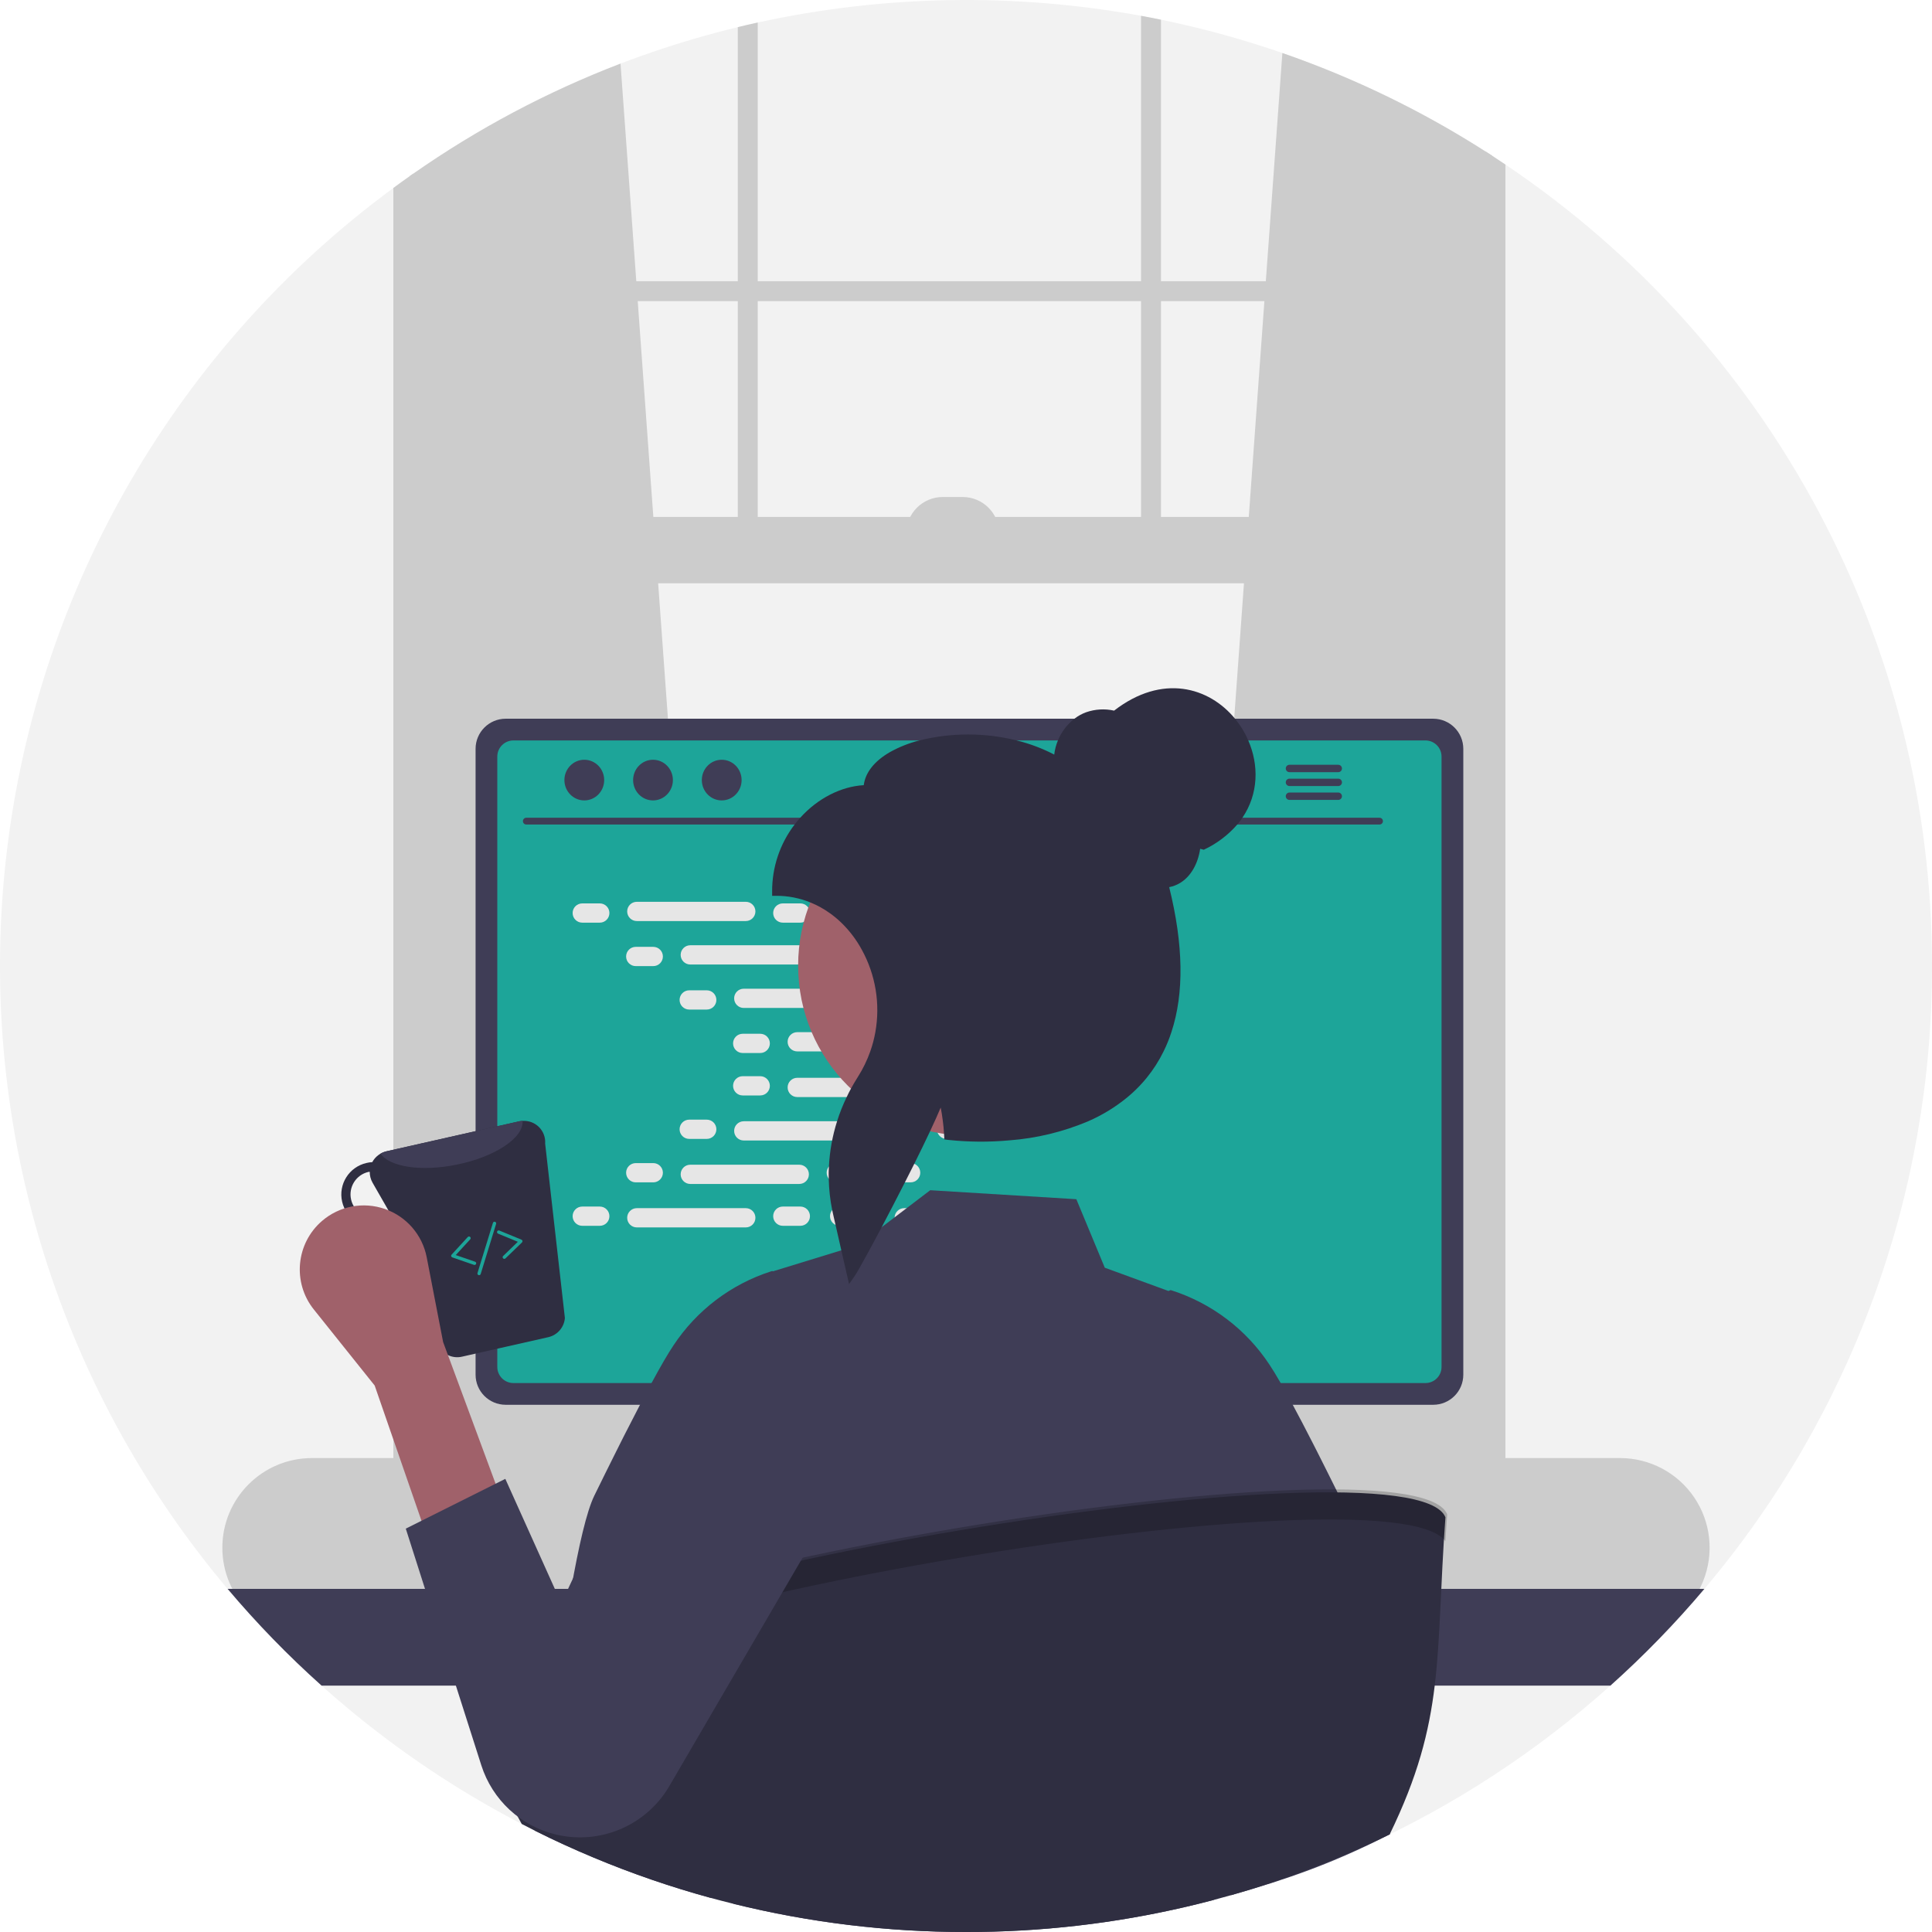
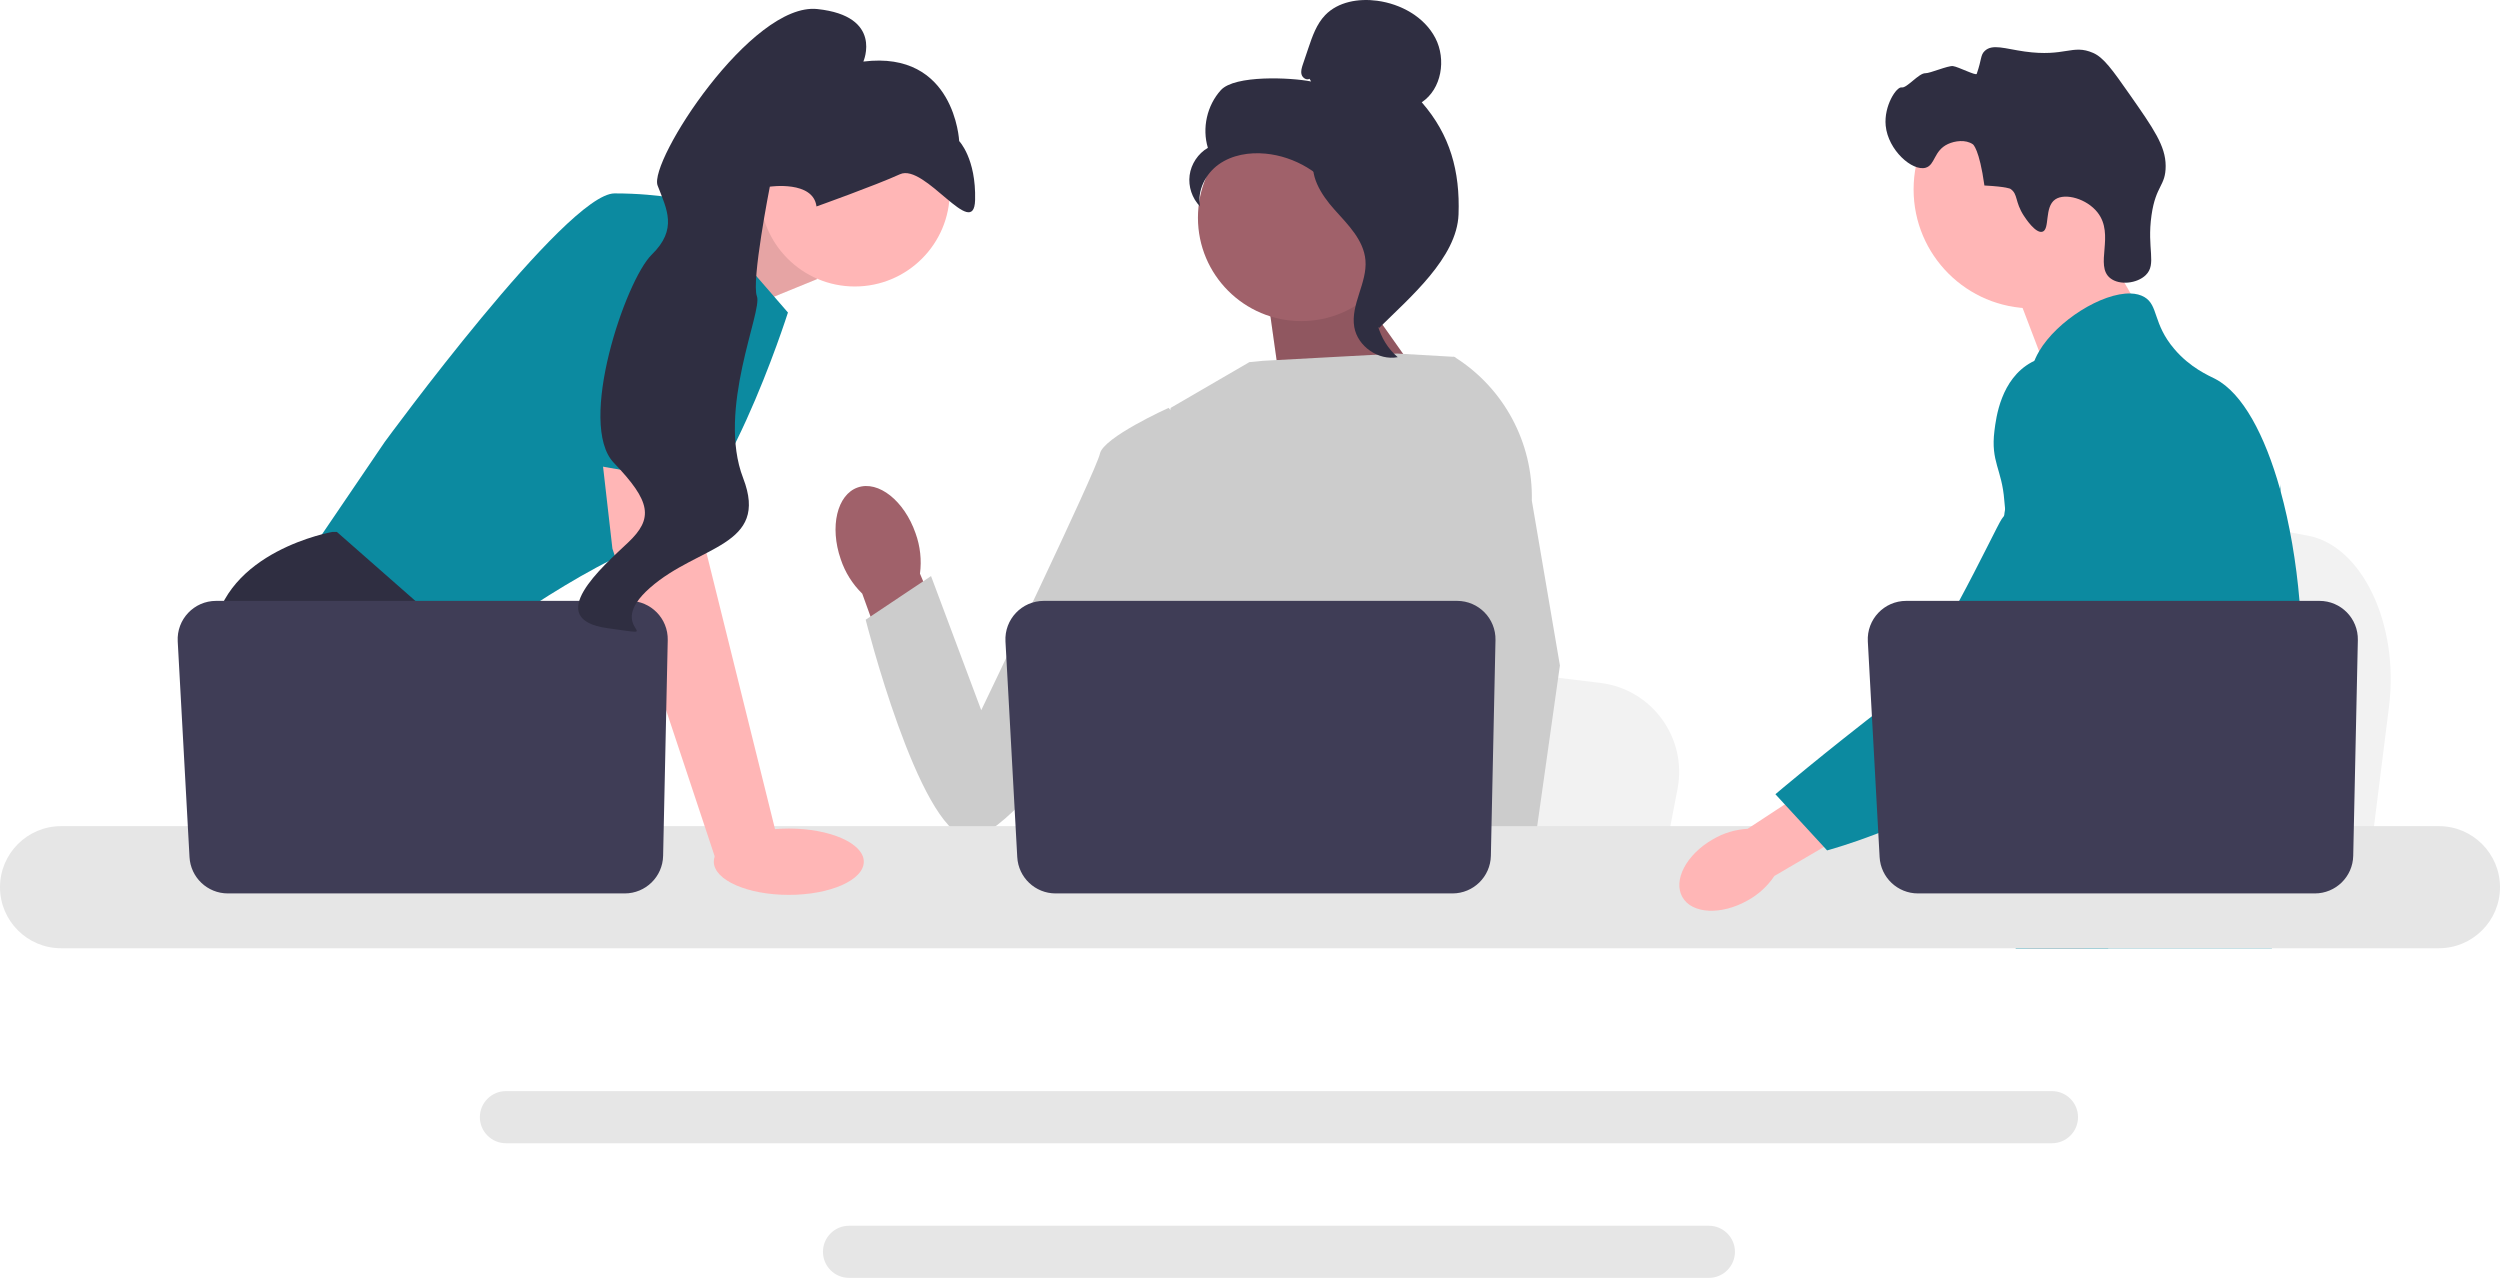
- <svg xmlns="http://www.w3.org/2000/svg" data-name="Layer 1" width="578" height="578" viewBox="0 0 578 578">
-   <path d="M889,450a287.861,287.861,0,0,1-68.09,186.34c-1.6,1.9-3.23,3.77-4.89,5.63a290.588,290.588,0,0,1-67.49,55.99q-8.67,5.205-17.72,9.81c-.61.31-1.23.62-1.84.92-.73.37-1.47.73-2.21,1.09A286.159,286.159,0,0,1,679.24,728q-2.55.72-5.11,1.4a288.588,288.588,0,0,1-65.84,9.49c-1.16.03-2.3.05-3.4.07-.39.01-.77.02-1.15.02-1.25.01-2.49.02-3.74.02a289.271,289.271,0,0,1-69.54-8.43q-3.42-.84-6.81-1.77a285.473,285.473,0,0,1-34.97-12.03q-9-3.75-17.68-8.09c-1.31-.66-2.62-1.32-3.91-2-.55-.27-1.09-.56-1.63-.84a290.458,290.458,0,0,1-81.65-64.06c-1.6-1.79-3.17-3.61-4.72-5.44a289.025,289.025,0,0,1,49.59-419.1c1.64-1.21,3.29-2.41,4.96-3.58q.495-.345.99-.69a286.753,286.753,0,0,1,97.1-43.85c1.98-.49,3.96-.95,5.96-1.38a291.798,291.798,0,0,1,114.68-2.01c1.99.37,3.98.75,5.96,1.16a287.281,287.281,0,0,1,97.1,39.43c.66.42,1.32.84,1.98,1.28,1.33.86,2.66,1.74,3.97,2.63A288.686,288.686,0,0,1,889,450Z" transform="translate(-311 -161)" fill="#f2f2f2" />
-   <path d="M527,599.51l-92.37,8.2-.99.09V213.66q.495-.345.99-.69a288.323,288.323,0,0,1,62.01-32.94l4.72,65.1.43,5.96,4.67,64.56L507.9,335.51l18.93,261.7Z" transform="translate(-311 -161)" fill="#ccc" />
-   <path d="M755.43,206.32c.66.42,1.32.84,1.98,1.28V607.8l-1.98-.18-91.37-8.11.17-2.3L683.16,335.51l1.44-19.86,4.67-64.56.43-5.96,4.95-68.27A287.687,287.687,0,0,1,755.43,206.32Z" transform="translate(-311 -161)" fill="#ccc" />
-   <path d="M755.43,206.32V613.26c0,7.81-5.38,14.16-12,14.16H446.63c-5.48,0-10.13-4.36-11.54-10.31a16.108,16.108,0,0,1-.46-3.85V212.97q-.495.345-.99.69c-1.67,1.17-3.32,2.37-4.96,3.58V613.26a22.919,22.919,0,0,0,6.18,16,17.06,17.06,0,0,0,7.78,4.66,15.118,15.118,0,0,0,3.99.53h296.8a15.249,15.249,0,0,0,4-.53c7.98-2.15,13.95-10.59,13.95-20.66V210.23c-1.31-.89-2.64-1.77-3.97-2.63C756.75,207.16,756.09,206.74,755.43,206.32Z" transform="translate(-311 -161)" fill="#ccc" />
-   <rect x="120.655" y="84.134" width="326.752" height="5.959" fill="#ccc" />
-   <path d="M531.73,169.12c1.98-.49,3.96-.95,5.96-1.38V329.55h-5.96Z" transform="translate(-311 -161)" fill="#ccc" />
-   <path d="M652.37,165.73c1.99.37,3.98.75,5.96,1.16V329.55h-5.96Z" transform="translate(-311 -161)" fill="#ccc" />
-   <path d="M795.65,597.21H404.34a26.82,26.82,0,0,0,0,53.64H795.65a26.76,26.76,0,0,0,20.12-9.11,27.096,27.096,0,0,0,3.02-4.18,25.54,25.54,0,0,0,1.75-3.56,26.803,26.803,0,0,0-24.89-36.79Z" transform="translate(-311 -161)" fill="#ccc" />
-   <rect x="122.642" y="154.649" width="324.766" height="19.863" fill="#ccc" />
-   <path d="M282.045,148.69h5.959a10.925,10.925,0,0,1,10.925,10.925v0a0,0,0,0,1,0,0h-27.809a0,0,0,0,1,0,0v0a10.925,10.925,0,0,1,10.925-10.925Z" fill="#ccc" />
-   <path d="M820.91,636.34a289.004,289.004,0,0,1-28.12,28.95H407.21a289.004,289.004,0,0,1-28.12-28.95Z" transform="translate(-311 -161)" fill="#3f3d56" />
-   <path d="M632.28,536.07H567.36a3.175,3.175,0,0,0-1.03.16,3.448,3.448,0,0,0-2.43,3.3V642.09h71.85V539.53A3.463,3.463,0,0,0,632.28,536.07Zm-24.57,50.6a7.531,7.531,0,0,1-1.56,4.6,7.665,7.665,0,0,1-13.78-4.6v-11.9a7.67,7.67,0,0,1,15.34,0Z" transform="translate(-311 -161)" fill="#2f2e41" />
-   <path d="M563.68,638.81v9.89a1.94,1.94,0,0,0,1.93,1.94h68.43a1.946,1.946,0,0,0,1.93-1.94v-9.89Z" transform="translate(-311 -161)" fill="#3f3d56" />
-   <path d="M739.78,376.02H462.28a9.011,9.011,0,0,0-9,8.99V572.27a9.007,9.007,0,0,0,9,9h277.5a9.007,9.007,0,0,0,9-9V385.01A9.012,9.012,0,0,0,739.78,376.02Z" transform="translate(-311 -161)" fill="#3f3d56" />
-   <path d="M737.46,382.52H464.59a4.82,4.82,0,0,0-4.81,4.82V569.96a4.818,4.818,0,0,0,4.81,4.81H737.46a4.818,4.818,0,0,0,4.81-4.81V387.34A4.821,4.821,0,0,0,737.46,382.52Z" transform="translate(-311 -161)" fill="#1da599" />
-   <path d="M687.24,650.48l-2.52-11.97a2.992,2.992,0,0,0-1.86-2.17,2.894,2.894,0,0,0-1.06-.2H524.49a2.895,2.895,0,0,0-1.06.2,2.993,2.993,0,0,0-1.86,2.17l-2.52,11.97a2.987,2.987,0,0,0,2.92,3.6H684.31a2.948,2.948,0,0,0,2.32-1.11A2.985,2.985,0,0,0,687.24,650.48Z" transform="translate(-311 -161)" fill="#2f2e41" />
-   <rect x="214.643" y="477.296" width="5" height="3" rx="0.488" fill="#3f3d56" />
-   <rect x="224.643" y="477.296" width="5" height="3" rx="0.488" fill="#3f3d56" />
-   <rect x="234.643" y="477.296" width="5" height="3" rx="0.488" fill="#3f3d56" />
-   <rect x="244.643" y="477.296" width="5" height="3" rx="0.488" fill="#3f3d56" />
-   <rect x="254.643" y="477.296" width="5" height="3" rx="0.488" fill="#3f3d56" />
-   <rect x="264.643" y="477.296" width="5" height="3" rx="0.488" fill="#3f3d56" />
-   <rect x="274.643" y="477.296" width="5" height="3" rx="0.488" fill="#3f3d56" />
-   <rect x="284.643" y="477.296" width="5" height="3" rx="0.488" fill="#3f3d56" />
-   <rect x="294.643" y="477.296" width="5" height="3" rx="0.488" fill="#3f3d56" />
-   <rect x="304.643" y="477.296" width="5" height="3" rx="0.488" fill="#3f3d56" />
-   <rect x="314.643" y="477.296" width="5" height="3" rx="0.488" fill="#3f3d56" />
-   <rect x="324.643" y="477.296" width="5" height="3" rx="0.488" fill="#3f3d56" />
-   <rect x="334.643" y="477.296" width="5" height="3" rx="0.488" fill="#3f3d56" />
-   <rect x="344.643" y="477.296" width="5" height="3" rx="0.488" fill="#3f3d56" />
-   <rect x="354.643" y="477.296" width="5" height="3" rx="0.488" fill="#3f3d56" />
-   <rect x="364.643" y="477.296" width="5" height="3" rx="0.488" fill="#3f3d56" />
-   <rect x="214.525" y="482.296" width="5" height="3" rx="0.488" fill="#3f3d56" />
-   <rect x="224.525" y="482.296" width="5" height="3" rx="0.488" fill="#3f3d56" />
-   <rect x="234.525" y="482.296" width="5" height="3" rx="0.488" fill="#3f3d56" />
-   <rect x="244.525" y="482.296" width="5" height="3" rx="0.488" fill="#3f3d56" />
-   <rect x="254.525" y="482.296" width="5" height="3" rx="0.488" fill="#3f3d56" />
-   <rect x="264.525" y="482.296" width="5" height="3" rx="0.488" fill="#3f3d56" />
-   <rect x="274.525" y="482.296" width="5" height="3" rx="0.488" fill="#3f3d56" />
-   <rect x="284.525" y="482.296" width="5" height="3" rx="0.488" fill="#3f3d56" />
-   <rect x="294.525" y="482.296" width="5" height="3" rx="0.488" fill="#3f3d56" />
-   <rect x="304.525" y="482.296" width="5" height="3" rx="0.488" fill="#3f3d56" />
-   <rect x="314.525" y="482.296" width="5" height="3" rx="0.488" fill="#3f3d56" />
-   <rect x="324.525" y="482.296" width="5" height="3" rx="0.488" fill="#3f3d56" />
-   <rect x="334.525" y="482.296" width="5" height="3" rx="0.488" fill="#3f3d56" />
-   <rect x="344.525" y="482.296" width="5" height="3" rx="0.488" fill="#3f3d56" />
-   <rect x="354.525" y="482.296" width="5" height="3" rx="0.488" fill="#3f3d56" />
-   <rect x="364.525" y="482.296" width="5" height="3" rx="0.488" fill="#3f3d56" />
-   <rect x="262.525" y="488.296" width="40" height="3" rx="0.488" fill="#3f3d56" />
-   <path d="M723.748,407.677H468.425a1.016,1.016,0,0,1,0-2.031H723.748a1.016,1.016,0,0,1,0,2.031Z" transform="translate(-311 -161)" fill="#3f3d56" />
-   <ellipse cx="174.805" cy="233.379" rx="5.95" ry="6.083" fill="#3f3d56" />
-   <ellipse cx="195.361" cy="233.379" rx="5.95" ry="6.083" fill="#3f3d56" />
-   <ellipse cx="215.917" cy="233.379" rx="5.95" ry="6.083" fill="#3f3d56" />
-   <path d="M711.37,389.8h-14.6a1.105,1.105,0,0,0,0,2.21h14.6a1.105,1.105,0,0,0,0-2.21Z" transform="translate(-311 -161)" fill="#3f3d56" />
-   <path d="M711.37,393.95h-14.6a1.105,1.105,0,0,0,0,2.21h14.6a1.105,1.105,0,0,0,0-2.21Z" transform="translate(-311 -161)" fill="#3f3d56" />
-   <path d="M711.37,398.1h-14.6a1.105,1.105,0,0,0,0,2.21h14.6a1.105,1.105,0,0,0,0-2.21Z" transform="translate(-311 -161)" fill="#3f3d56" />
-   <rect x="171.314" y="270.273" width="11.006" height="5.76" rx="2.88" fill="#e6e6e6" />
-   <rect x="231.314" y="270.273" width="11.006" height="5.76" rx="2.88" fill="#e6e6e6" />
-   <rect x="248.314" y="270.273" width="11.006" height="5.76" rx="2.88" fill="#e6e6e6" />
-   <rect x="187.634" y="269.793" width="38.366" height="5.76" rx="2.88" fill="#e6e6e6" />
-   <rect x="267.634" y="269.793" width="38.366" height="5.76" rx="2.88" fill="#e6e6e6" />
-   <rect x="187.314" y="283.273" width="11.006" height="5.76" rx="2.88" fill="#e6e6e6" />
-   <rect x="247.314" y="283.273" width="11.006" height="5.76" rx="2.88" fill="#e6e6e6" />
-   <rect x="264.314" y="283.273" width="11.006" height="5.76" rx="2.88" fill="#e6e6e6" />
-   <rect x="203.634" y="282.793" width="38.366" height="5.76" rx="2.88" fill="#e6e6e6" />
-   <rect x="283.634" y="282.793" width="38.366" height="5.76" rx="2.88" fill="#e6e6e6" />
-   <rect x="203.314" y="296.273" width="11.006" height="5.76" rx="2.88" fill="#e6e6e6" />
-   <rect x="263.314" y="296.273" width="11.006" height="5.76" rx="2.88" fill="#e6e6e6" />
-   <rect x="280.314" y="296.273" width="11.006" height="5.76" rx="2.88" fill="#e6e6e6" />
-   <rect x="219.634" y="295.793" width="38.366" height="5.76" rx="2.88" fill="#e6e6e6" />
-   <rect x="299.634" y="295.793" width="38.366" height="5.76" rx="2.88" fill="#e6e6e6" />
-   <rect x="219.314" y="309.273" width="11.006" height="5.76" rx="2.88" fill="#e6e6e6" />
-   <rect x="279.314" y="309.273" width="11.006" height="5.76" rx="2.88" fill="#e6e6e6" />
-   <rect x="296.314" y="309.273" width="11.006" height="5.76" rx="2.88" fill="#e6e6e6" />
-   <rect x="235.634" y="308.793" width="38.366" height="5.76" rx="2.88" fill="#e6e6e6" />
-   <rect x="231.314" y="360.967" width="11.006" height="5.76" rx="2.88" fill="#e6e6e6" />
-   <rect x="248.314" y="360.967" width="11.006" height="5.76" rx="2.88" fill="#e6e6e6" />
-   <rect x="267.634" y="361.447" width="38.366" height="5.76" rx="2.88" fill="#e6e6e6" />
-   <rect x="171.314" y="360.967" width="11.006" height="5.76" rx="2.88" fill="#e6e6e6" />
-   <rect x="187.634" y="361.447" width="38.366" height="5.76" rx="2.88" fill="#e6e6e6" />
-   <rect x="187.314" y="347.967" width="11.006" height="5.76" rx="2.88" fill="#e6e6e6" />
-   <rect x="247.314" y="347.967" width="11.006" height="5.76" rx="2.88" fill="#e6e6e6" />
-   <rect x="264.314" y="347.967" width="11.006" height="5.76" rx="2.88" fill="#e6e6e6" />
-   <rect x="203.634" y="348.447" width="38.366" height="5.76" rx="2.88" fill="#e6e6e6" />
-   <rect x="203.314" y="334.967" width="11.006" height="5.76" rx="2.88" fill="#e6e6e6" />
-   <rect x="263.314" y="334.967" width="11.006" height="5.76" rx="2.88" fill="#e6e6e6" />
-   <rect x="280.314" y="334.967" width="11.006" height="5.76" rx="2.88" fill="#e6e6e6" />
-   <rect x="219.634" y="335.447" width="38.366" height="5.76" rx="2.88" fill="#e6e6e6" />
-   <rect x="219.314" y="321.967" width="11.006" height="5.76" rx="2.88" fill="#e6e6e6" />
-   <rect x="279.314" y="321.967" width="11.006" height="5.76" rx="2.88" fill="#e6e6e6" />
-   <rect x="296.314" y="321.967" width="11.006" height="5.76" rx="2.88" fill="#e6e6e6" />
-   <rect x="235.634" y="322.447" width="38.366" height="5.76" rx="2.88" fill="#e6e6e6" />
-   <path d="M726.81,709.77c-.61.31-1.23.62-1.84.92-15.8,7.9-28.44,12.39-45.73,17.31-1.46-16.3-2.87-44.95-4.24-62.71-.36-4.61-.72-8.48-1.07-11.21a15.182,15.182,0,0,0-.88-4.25l.06,4.25.15,11.21.87,64.11a288.588,288.588,0,0,1-65.84,9.49c-1.16.03-2.3.05-3.4.07-.39.01-.77.02-1.15.02-1.25.01-2.49.02-3.74.02a289.271,289.271,0,0,1-69.54-8.43c.49-16.13.98-44.46,1.45-65.28.1-4.07.19-7.86.29-11.21.19-7.16.39-12.32.58-14.05a4.361,4.361,0,0,0-.39.97,97.154,97.154,0,0,0-1.89,13.08c-.35,3.35-.7,7.14-1.05,11.21-1.86,21.63-3.8,51.04-5.8,63.51a285.473,285.473,0,0,1-34.97-12.03q-9-3.75-17.68-8.09c1.1-7.2,2.25-15.27,3.43-23.64.92-6.49,1.87-13.16,2.84-19.75,1.5-10.18,3.04-20.16,4.6-28.95,2.28-12.84,4.62-23.16,6.94-27.9,2.2-4.5,4.4-8.94,6.53-13.19.74-1.49,1.48-2.96,2.2-4.39.17-.34.34-.67.51-1,1.53-3.01,3.01-5.89,4.42-8.59,1.21-2.31,2.36-4.49,3.45-6.5,2.64-4.88,4.88-8.77,6.54-11.23a55.257,55.257,0,0,1,29.28-22.21l.3-.08.21.09,20.45-6.28,2.99-.92,2.01-.62,7.08-5.39,3.85-2.93,3.61-2.75,7.06-5.37,43.71,2.69,8.51,20.49,19.06,6.97.33-.15.29-.12.3.08a55.306,55.306,0,0,1,29.28,22.21c.94,1.41,2.08,3.27,3.37,5.52,1.1,1.91,2.3,4.09,3.6,6.5,1.85,3.43,3.87,7.3,6.01,11.49.47.92.95,1.86,1.43,2.81q1.335,2.64,2.71,5.39c2.13,4.25,4.33,8.69,6.53,13.2,1.91,3.91,3.84,11.95,5.74,22.18,1.57,8.5,3.13,18.52,4.64,28.95,1.98,13.52-.13,29.71,1.66,42.15C726.58,708.23,726.7,709,726.81,709.77Z" transform="translate(-311 -161)" fill="#3f3d56" />
-   <circle cx="289.615" cy="288.888" r="50.836" fill="#a0616a" />
-   <path d="M684.45,382.52a26.608,26.608,0,0,0-3.97-6.5c-7.72-9.43-21.76-13.58-36.17-2.42a15.279,15.279,0,0,0-8.35.48,12.91,12.91,0,0,0-3.52,1.94,15.97,15.97,0,0,0-4.94,6.5,15.522,15.522,0,0,0-1.1,4.23,50.565,50.565,0,0,0-11.23-4.23,60.34,60.34,0,0,0-29.13,0,36.544,36.544,0,0,0-8.78,3.48c-4.68,2.7-7.37,6.11-7.85,9.9-6.75.38-13.77,3.93-19,9.75-.59.65-1.16,1.33-1.69,2.03A32.709,32.709,0,0,0,542,427.73V429h1.27a26.87,26.87,0,0,1,10.15,1.98,27.585,27.585,0,0,1,5.89,3.25,28.764,28.764,0,0,1,3.37,2.8,33.483,33.483,0,0,1,6.12,8.05,37.459,37.459,0,0,1,4.08,24.71,36.2,36.2,0,0,1-1.52,5.76,37.584,37.584,0,0,1-3.71,7.63c-.06.09-.11.18-.17.27-.67,1.07-1.31,2.16-1.91,3.26-.45.82-.87,1.66-1.26,2.5a51.957,51.957,0,0,0-2.88,7.24,53.586,53.586,0,0,0-2.44,13.54c-.07,1.22-.09,2.44-.05,3.66a51.979,51.979,0,0,0,1.03,9.36c.09.42.18.83.27,1.25l.73,3.19,1.73,7.61,1.2,5.24,1.11,4.86,1.64-2.35c.56-.8,1.97-3.26,3.86-6.74,1.25-2.27,2.7-4.98,4.27-7.94,2.19-4.15,4.59-8.78,6.94-13.4.95-1.87,1.89-3.73,2.8-5.55,1.72-3.45,3.34-6.78,4.73-9.74,1.28-2.73,2.37-5.15,3.18-7.09.25,1.27.46,2.56.62,3.86.18,1.32.31,2.66.38,4,.02.2.03.41.04.61l.04.82.01.24,1.06.14a93.022,93.022,0,0,0,18.4.14h.01a74.862,74.862,0,0,0,23.56-5.71,49.257,49.257,0,0,0,11.8-7.24,41.3,41.3,0,0,0,4.66-4.52c.36-.41.71-.82,1.05-1.24a41.125,41.125,0,0,0,5.05-7.9,41.802,41.802,0,0,0,2.34-5.76c3.84-11.63,3.62-26.14-.66-43.38a9.923,9.923,0,0,0,3.27-1.26c3.14-1.89,5.32-5.64,6-10.22l1.08.29a30.104,30.104,0,0,0,10.01-7.54,24.115,24.115,0,0,0,1.54-2.03C687.58,398.45,687.62,389.81,684.45,382.52Z" transform="translate(-311 -161)" fill="#2f2e41" />
-   <polygon points="206.32 475.296 214.817 442.504 222.32 470.8 206.32 475.296" opacity="0.2" />
-   <path d="M743.43,614.93c-3.04,41.88.11,60.32-16.67,94.85A286.159,286.159,0,0,1,679.24,728q-2.55.72-5.11,1.4a288.588,288.588,0,0,1-65.84,9.49c-1.16.03-2.3.05-3.4.07-.39.01-.77.02-1.15.02-1.25.01-2.49.02-3.74.02a289.271,289.271,0,0,1-69.54-8.43q-3.42-.84-6.81-1.77a285.473,285.473,0,0,1-34.97-12.03q-9-3.75-17.68-8.09c-1.31-.66-2.62-1.32-3.91-2-6.63-11.66-10.4-25.84-10.48-42.88C461.2,634.44,733.29,589.61,743.43,614.93Z" transform="translate(-311 -161)" fill="#2f2e41" />
-   <path d="M743.422,622.102c.155-2.593.329-5.271.531-8.06-10.14-25.32-282.23,19.51-286.82,48.87.013,2.692.128,5.304.321,7.855C468.57,641.789,727.059,599.181,743.422,622.102Z" transform="translate(-311 -161)" opacity="0.2" />
-   <path d="M474.096,503.152a6.365,6.365,0,0,0-6.753-6.816,5.854,5.854,0,0,0-1.005.126l-39.762,8.983a6.548,6.548,0,0,0-4.209,3.235,8.184,8.184,0,0,0-1.727.251,9.661,9.661,0,0,0,4.271,18.845,9.794,9.794,0,0,0,3.895-1.884l13.474,37.941a6.329,6.329,0,0,0,6.941,3.046l25.849-5.842A6.416,6.416,0,0,0,480,555.32Zm-49.781,21.923a6.91,6.91,0,0,1-3.078-13.474c.126-.031.251,0,.377-.031a6.506,6.506,0,0,0,.848,3.266l4.931,8.606A6.505,6.505,0,0,1,424.314,525.074Z" transform="translate(-311 -161)" fill="#2f2e41" />
-   <path d="M467.343,496.336c.377,5.025-8.229,10.804-19.755,13.097-10.585,2.167-20.07.659-22.739-3.298a6.025,6.025,0,0,1,1.728-.691l39.762-8.983A5.854,5.854,0,0,1,467.343,496.336Z" transform="translate(-311 -161)" fill="#3f3d56" />
-   <path d="M439.843,623.905,462.177,612.738l-18.611-50.251-4.905-25.342a19.161,19.161,0,0,0-31.282-10.907h0a19.161,19.161,0,0,0-2.493,26.518l18.207,22.759Z" transform="translate(-311 -161)" fill="#a0616a" />
-   <path d="M462.177,603.433l-29.778,14.889,22.599,70.809A30.977,30.977,0,0,0,477.333,709.847h0a30.977,30.977,0,0,0,33.737-14.197l59.925-102.714a31.62,31.62,0,0,0-10.196-42.982h0a31.62,31.62,0,0,0-45.296,12.765l-36.576,77.936Z" transform="translate(-311 -161)" fill="#3f3d56" />
-   <path d="M452.967,539.441a.496.496,0,0,1-.163-.027l-6.501-2.238a.499.499,0,0,1-.206-.811l4.835-5.265a.5.5,0,1,1,.736.676l-4.319,4.702,5.779,1.99a.5.5,0,0,1-.163.973Z" transform="translate(-311 -161)" fill="#1da599" />
-   <path d="M461.878,537.617a.5.5,0,0,1-.348-.859l4.395-4.249-5.903-2.433a.5.5,0,1,1,.381-.924l6.609,2.724a.5.5,0,0,1,.157.821l-4.943,4.779A.5.5,0,0,1,461.878,537.617Z" transform="translate(-311 -161)" fill="#1da599" />
-   <path d="M454.332,542.5a.482.482,0,0,1-.147-.022.5.5,0,0,1-.331-.625l4.615-15a.5.5,0,0,1,.956.295l-4.615,15A.5.5,0,0,1,454.332,542.5Z" transform="translate(-311 -161)" fill="#1da599" />
+ <svg xmlns="http://www.w3.org/2000/svg" width="866.81" height="443.068" viewBox="0 0 866.81 443.068">
+   <path d="M828.335,244.952l-2.715,21.622-6.739,53.704h-135.383c1.057-12.037,2.502-29.362,4.046-48.065,.152-1.868,.312-3.748,.464-5.639,3.872-47.014,8.108-100.216,8.108-100.216l17.799,3.316,34.532,6.421,14.071,2.615,37.681,7.017c18.787,3.491,31.71,30.693,28.135,59.226Z" fill="#f2f2f2" />
+   <polygon points="725.93 79.358 742.579 108.492 710.58 131.169 696.93 95.358 725.93 79.358" fill="#ffb6b6" />
+   <circle cx="704.735" cy="65.675" r="41.244" fill="#ffb6b6" />
+   <path d="M701.774,74.896c-3.275-4.984-1.99-7.591-4.731-9.423-0-0-1.103-.737-8.999-1.157h0c-1.768-12.724-3.975-14.267-3.975-14.267-2.543-1.778-6.318-1.201-8.666-.113-4.966,2.3-4.391,7.269-7.735,8.22-4.619,1.314-13.024-6.092-13.852-14.569-.675-6.915,3.78-13.631,5.547-13.276,1.752,.352,5.947-5.003,8.212-4.92,1.547,.056,7.867-2.691,9.567-2.476,1.857,.235,7.978,3.429,8.234,2.699,1.773-5.072,1.252-6.479,2.756-7.93,2.665-2.571,7.026-.781,13.866,.181,14.074,1.978,16.531-2.663,23.743,.483,3.644,1.589,6.692,5.874,12.641,14.38,8.319,11.895,12.479,17.842,12.506,24.779,.027,7.074-3.398,6.625-4.903,17.098-1.675,11.658,1.884,16.989-2.004,20.777-3.005,2.927-9.113,3.622-12.322,1.053-5.494-4.399,1.696-15.012-4.384-22.767-3.732-4.76-11.238-6.878-14.676-4.525-3.888,2.66-1.746,10.469-4.48,11.21-2.341,.634-5.772-4.588-6.343-5.457Z" fill="#2f2e41" />
+   <path d="M797.85,237.338c-1.15,19.67-5.72,25.88-7.32,49.11-.35,5.1-.56,11.02-.56,18.08,0,1.8,.01,3.54,.01,5.24,0,3.62-.069,7.04-.49,10.51-.319,2.77-.869,5.56-1.779,8.5h-88.83c-.01-.02-.01-.04-.021-.06-.52-2.26-.85-4.42-1.1-6.49-.08-.66-.15-1.31-.21-1.95-.08-.75-.15-1.49-.22-2.22-.271-2.91-.54-5.66-1.181-8.29-.859-3.63-2.42-7.05-5.62-10.35-1.31-1.35-2.619-2.4-3.899-3.32-.25-.17-.49-.34-.74-.51-3.54-2.43-6.89-4.18-9.79-9.14-.05-.07-.09-.15-.13-.22-.5-.87-1.8-3.15-2.74-6.19-.99-3.16-1.59-7.13-.51-11.19,2.57-9.62,12.09-10.58,19.87-20.3,.84-1.05,1.67-2.21,2.46-3.5,3.52-5.72,4.47-10.76,5.59-16.75,.18-.97,.34-1.93,.47-2.86,.101-.7,.19-1.39,.261-2.07,.619-5.71,.319-10.63-.41-15.03-2.38-14.41-9.4-23.33-4.44-36.26,1.561-4.06,3.771-7.11,6-9.72,4.72-5.53,9.57-9.12,8.73-16.26-.851-7.2-6.311-8.19-6.92-14.48-.311-3.18,.729-6.53,2.68-9.82v-.01c6.24-10.59,21.82-20.34,31.72-20.03,1.83,.05,3.45,.46,4.8,1.25,4.891,2.88,2.851,9.17,10.341,17.99,5.569,6.55,11.869,9.17,14.26,10.41,9.47,4.94,17.17,19.51,22.399,38.14,.04,.14,.08,.28,.12,.43,3.23,11.67,5.511,24.92,6.641,38.36,.479,5.69,.76,11.41,.819,17.07,.051,4.52-.05,8.44-.26,11.93Z" fill="#0c8aa0" />
+   <g>
+     <polygon points="731.331 304.728 729.52 309.768 728.38 312.927 725.74 320.278 722.68 328.778 703.01 328.778 706.31 320.278 707.84 316.318 710.38 309.768 714.64 298.768 731.331 304.728" fill="#ffb6b6" />
+     <path d="M790.84,167.827c-.05,.65-.12,1.37-.19,2.15-.779,7.94-2.62,22.15-5.31,38.36-1.42,8.55-3.08,17.66-4.95,26.71-4.02,19.53-9.02,38.76-14.67,51.4-1.01,2.28-2.05,4.34-3.11,6.16-.81,1.39-1.66,2.76-2.55,4.11-2.88,4.43-6.11,8.63-9.46,12.55-.13,.17-.28,.33-.43,.5-.54,.64-1.101,1.27-1.66,1.9-2.74,3.09-5.54,5.97-8.25,8.61-3.3,3.22-6.48,6.07-9.33,8.5h-31.94l-.13-.06-4.6-2.04s1.31-1.54,3.5-4.45c.45-.59,.93-1.24,1.45-1.95,.64-.87,1.33-1.83,2.069-2.87,1.54-2.18,3.29-4.74,5.17-7.64,3.641-5.61,7.79-12.51,11.98-20.5,.48-.93,.97-1.87,1.46-2.82,.01-.03,.03-.06,.04-.09,.83-1.62,1.65-3.29,2.47-4.99,6.95-14.46,8.94-26.46,9.511-30.35,.8-5.5,1.909-13.19,1.609-21.65-.2-5.58-1.01-11.48-2.939-17.34v-.01c-.4-1.23-.851-2.46-1.36-3.68-.91-2.19-1.99-4.35-3.271-6.48-5.649-9.38-10.239-9.77-13.89-19.99-1.08-3.03-3.53-9.87-2.78-17.09v-.01c.091-.89,.24-1.79,.44-2.69v-.01c.05-.25,.12-.51,.19-.76,.569-2.21,1.51-4.4,2.939-6.48,2.79-4.04,6.6-6.44,10.01-7.87l.011-.01c3.939-1.64,7.34-1.99,8-2.05,14.609-1.3,25.939,10.98,32.13,17.69,2.39,2.59,4.58,4.76,6.58,6.53,15.569,13.9,19.84,5.02,20.949,.43,.17-.71,.261-1.32,.311-1.72Z" fill="#0c8aa0" />
+     <path d="M790.89,167.308c0,.05-.01,.22-.05,.5,.02-.15,.03-.3,.04-.44,0-.03,0-.05,.01-.06Z" fill="#0c8aa0" />
+   </g>
+   <path d="M711.47,378.318H175.42c-4.98,0-9.04,4.05-9.04,9.03,0,4.99,4.06,9.04,9.04,9.04H711.47c4.979,0,9.03-4.05,9.03-9.04,0-4.98-4.051-9.03-9.03-9.03Z" fill="#e6e6e6" />
+   <path d="M592.51,424.998H294.37c-4.98,0-9.03,4.05-9.03,9.03s4.05,9.04,9.03,9.04h298.14c4.98,0,9.04-4.06,9.04-9.04s-4.06-9.03-9.04-9.03Z" fill="#e6e6e6" />
+   <polygon points="235.069 81.275 268.853 67.057 283.344 96.762 247.842 111.253 235.069 81.275" fill="#ffb6b6" />
+   <polygon points="235.069 81.275 268.853 67.057 283.344 96.762 247.842 111.253 235.069 81.275" opacity=".1" />
+   <path d="M239.872,69.955l33.328,38.4s-23.185,73.177-46.369,79.698-65.932,38.4-65.932,38.4l-53.615-34.777,26.083-38.4s63.034-86.218,79.698-86.218c16.664,0,26.807,2.898,26.807,2.898Z" fill="#0c8aa0" />
+   <path d="M194.843,320.278H117.261l-4.905-6.557-20.026-26.771-4.608-6.158s-17.389-31.879-13.766-60.86c3.623-28.981,41.298-35.502,41.298-35.502h1.55l46.123,40.53-2.753,37.719,14.606,24.272,20.062,33.328Z" fill="#2f2e41" />
+   <polygon points="133.15 320.278 112.356 320.278 112.356 289.486 133.15 320.278" fill="#2f2e41" />
+   <path d="M581.644,273.532l-2.587,13.418-6.419,33.328h-128.958c1.007-7.47,2.384-18.222,3.854-29.829,.145-1.159,.297-2.326,.442-3.499,3.688-29.177,7.723-62.193,7.723-62.193l16.954,2.058,32.893,3.985,13.404,1.623,35.893,4.354c17.896,2.166,30.205,19.048,26.8,36.755Z" fill="#f2f2f2" />
+   <path d="M764.144,320.278h-69.945c1.065-1.253,1.666-1.978,1.666-1.978l20.968-3.463,43.203-7.129s1.971,5.093,4.108,12.571Z" fill="#2f2e41" />
+   <polygon points="467.455 95.766 497.873 138.784 444.814 140.369 439.119 99.942 467.455 95.766" fill="#a0616a" />
+   <polygon points="467.455 95.766 497.873 138.784 444.814 140.369 439.119 99.942 467.455 95.766" opacity=".1" />
+   <path id="uuid-ae755ff6-bb09-410e-86b1-7d1b81a37005-72" d="M317.446,184.896c-3.903-11.259-12.876-18.372-20.041-15.887-7.165,2.485-9.808,13.625-5.902,24.888,1.499,4.52,4.058,8.616,7.464,11.945l17.14,47.497,22.117-8.518-19.245-45.919c.615-4.724,.089-9.526-1.533-14.005Z" fill="#a0616a" />
+   <path d="M523.347,162.977l-.042,43.841-4.079,16.193-8.39,33.306-6.108,30.633-4.55,22.822-1.623,8.151c-1.224,.819-2.442,1.601-3.659,2.355h-105.976c-6.021-3.615-9.39-6.427-9.39-6.427,0,0,1.666-1.565,3.572-4.079,3.217-4.246,7.108-11.201,4.724-17.845-.5-1.391-.63-3.086-.478-4.977,.971-12.476,14.056-33.574,14.056-33.574l-2.71-31.314-1.188-13.722,8.378-66.91,27.307-15.874,4.714-.456,46.536-2.514,19.234,1.108,.877,.239,18.794,39.045Z" fill="#ccc" />
+   <g>
+     <polygon points="525.414 320.278 502.229 320.278 501.208 309.772 501.186 309.562 507.75 309.113 524.827 307.947 525.124 314.235 525.356 319.061 525.414 320.278" fill="#ffb6b6" />
+     <path d="M531.121,173.576l9.739,57.143-7.948,56.23-1.239,8.752-2.188,15.454-.674,4.753,.022,.514,.167,3.855h-27.532l-1.014-10.506-.087-.942-2.072-21.518-.036-.362-4.398-45.63,8.622-32.98,.638-2.427v-.007l3.751-56.469-2.905-25.663-.029-.239c.058,.036,.109,.073,.167,.109,.152,.094,.304,.188,.449,.29,16.925,10.737,27.01,29.575,26.568,49.644Z" fill="#ccc" />
+   </g>
+   <path d="M415.748,152.379l-10.587-10.951s-22.664,10.218-23.794,15.886c-1.13,5.669-41.146,88.926-41.146,88.926l-17.41-46.499-22.662,15.13s18.184,72.192,35.19,75.581,74.002-85.446,74.002-85.446l6.408-52.628Z" fill="#ccc" />
+   <path d="M845.64,286.447H21.16c-11.67,0-21.16,9.5-21.16,21.17s9.49,21.16,21.16,21.16H845.64c11.67,0,21.17-9.49,21.17-21.16s-9.5-21.17-21.17-21.17Z" fill="#e6e6e6" />
+   <path d="M518.522,221.94l-1.603,74.802c-.155,7.241-6.07,13.03-13.312,13.03h-137.603c-7.071,0-12.91-5.528-13.296-12.589l-4.089-74.802c-.417-7.628,5.656-14.042,13.296-14.042h143.295c7.466,0,13.472,6.137,13.312,13.601Z" fill="#3f3d56" />
+   <circle cx="296.385" cy="66.41" r="32.922" fill="#ffb6b6" />
+   <polygon points="241.321 152.551 244.944 191.675 269.578 290.935 248.296 298.394 212.34 190.226 207.374 146.755 241.321 152.551" fill="#ffb6b6" />
+   <path d="M231.522,221.94l-1.603,74.802c-.155,7.241-6.07,13.03-13.312,13.03H79.004c-7.071,0-12.91-5.528-13.296-12.589l-4.089-74.802c-.417-7.628,5.656-14.042,13.296-14.042H218.21c7.466,0,13.472,6.137,13.312,13.601Z" fill="#3f3d56" />
+   <ellipse cx="273.5" cy="298.778" rx="26" ry="11.5" fill="#ffb6b6" />
+   <path d="M190.242,158.532l14.853-79.158s41.298-5.796,42.747,7.97-1.035,81.042-1.035,81.042l-56.564-9.853Z" fill="#0c8aa0" />
+   <path d="M283.095,71.586s20.365-7.268,28.956-11.179c8.591-3.911,25.657,23.366,26.037,8.96,.38-14.406-5.518-20.447-5.518-20.447,0,0-1.473-31.515-33.223-27.575,0,0,6.984-15.767-15.941-18.205-22.925-2.438-58.589,52.921-55.395,61.194,3.194,8.273,7.023,15.113-2.039,23.959-9.062,8.846-26.03,58.769-13.12,72.203,12.91,13.434,13.758,19.264,4.912,27.621-8.846,8.358-29.754,26.53-7.147,29.685,22.607,3.155-2.068,.799,14.786-14.026,16.854-14.825,41.447-14.219,32.265-38.005-9.183-23.785,6.771-57.869,4.775-63.04-1.996-5.171,4.473-38.005,4.473-38.005,0,0,15.055-2.212,16.181,6.86Z" fill="#2f2e41" />
+   <g>
+     <circle cx="451.191" cy="75.499" r="35.838" fill="#a0616a" />
+     <path d="M454.051,27.317c-1.037,.605-2.426-.311-2.759-1.464-.333-1.154,.055-2.379,.439-3.516l1.934-5.727c1.371-4.062,2.827-8.266,5.797-11.357,4.483-4.666,11.607-5.853,18.02-4.993,8.236,1.104,16.362,5.564,20.191,12.939,3.829,7.375,2.199,17.665-4.72,22.266,9.862,11.303,13.3,23.901,12.757,38.892-.543,14.991-16.879,28.788-27.533,39.348-2.379-1.442-4.542-8.201-3.234-10.656,1.308-2.455-.566-5.3,1.054-7.561,1.62-2.262,2.976,1.34,1.338-.909-1.034-1.419,3.001-4.684,1.464-5.533-7.432-4.108-9.903-13.371-14.571-20.465-5.63-8.556-15.265-14.35-25.462-15.312-5.617-.53-11.55,.43-16.154,3.691-4.604,3.261-7.585,9.089-6.517,14.629-2.765-2.808-4.141-6.922-3.622-10.828,.519-3.906,2.922-7.518,6.325-9.506-2.069-6.841-.297-14.711,4.505-20.005,4.802-5.294,24.28-4.392,31.291-2.999l-.542-.93Z" fill="#2f2e41" />
+     <path d="M455.14,53.475c9.285,1.002,15.989,9.045,21.65,16.473,3.263,4.281,6.681,9.009,6.599,14.391-.083,5.441-3.721,10.109-5.46,15.265-2.842,8.429-.072,18.457,6.693,24.233-6.685,1.269-13.911-3.744-15.065-10.449-1.343-7.806,4.574-15.34,3.873-23.23-.617-6.951-6.095-12.301-10.752-17.498-4.657-5.197-9.03-12.094-6.888-18.735l-.65-.45Z" fill="#2f2e41" />
+   </g>
+   <g>
+     <path id="uuid-aec20554-f6ec-4c5b-9d97-717cd04239bf-73" d="M593.947,290.977c-9.197,5.231-13.952,14.216-10.623,20.069,3.33,5.852,13.483,6.355,22.683,1.121,3.703-2.04,6.864-4.938,9.218-8.45l38.687-22.656-11.019-17.928-36.969,24.238c-4.223,.228-8.331,1.465-11.978,3.607Z" fill="#ffb6b6" />
+     <path d="M724.935,124.841c-1.156-.458-11.3-4.3-20.561,.772-10.638,5.826-12.281,19.126-12.858,23.791-1.331,10.776,2.591,13.191,3.419,24.101,1.549,20.41,5.633-2.874-.889,6.442-2.258,3.225-25.317,53.198-38.034,62.986-24.733,19.037-40.439,32.444-40.439,32.444l17.93,19.477s28.333-7.549,53.376-23.81c25.688-16.68,38.532-25.02,48.469-41.335,.856-1.405,21.331-36.176,10.335-74.624-2.508-8.77-7.104-24.839-20.747-30.245Z" fill="#0c8aa0" />
+   </g>
+   <path d="M817.522,221.94l-1.603,74.802c-.155,7.241-6.07,13.03-13.312,13.03h-137.603c-7.071,0-12.91-5.528-13.296-12.589l-4.089-74.802c-.417-7.628,5.656-14.042,13.296-14.042h143.295c7.466,0,13.472,6.137,13.312,13.601Z" fill="#3f3d56" />
</svg>
